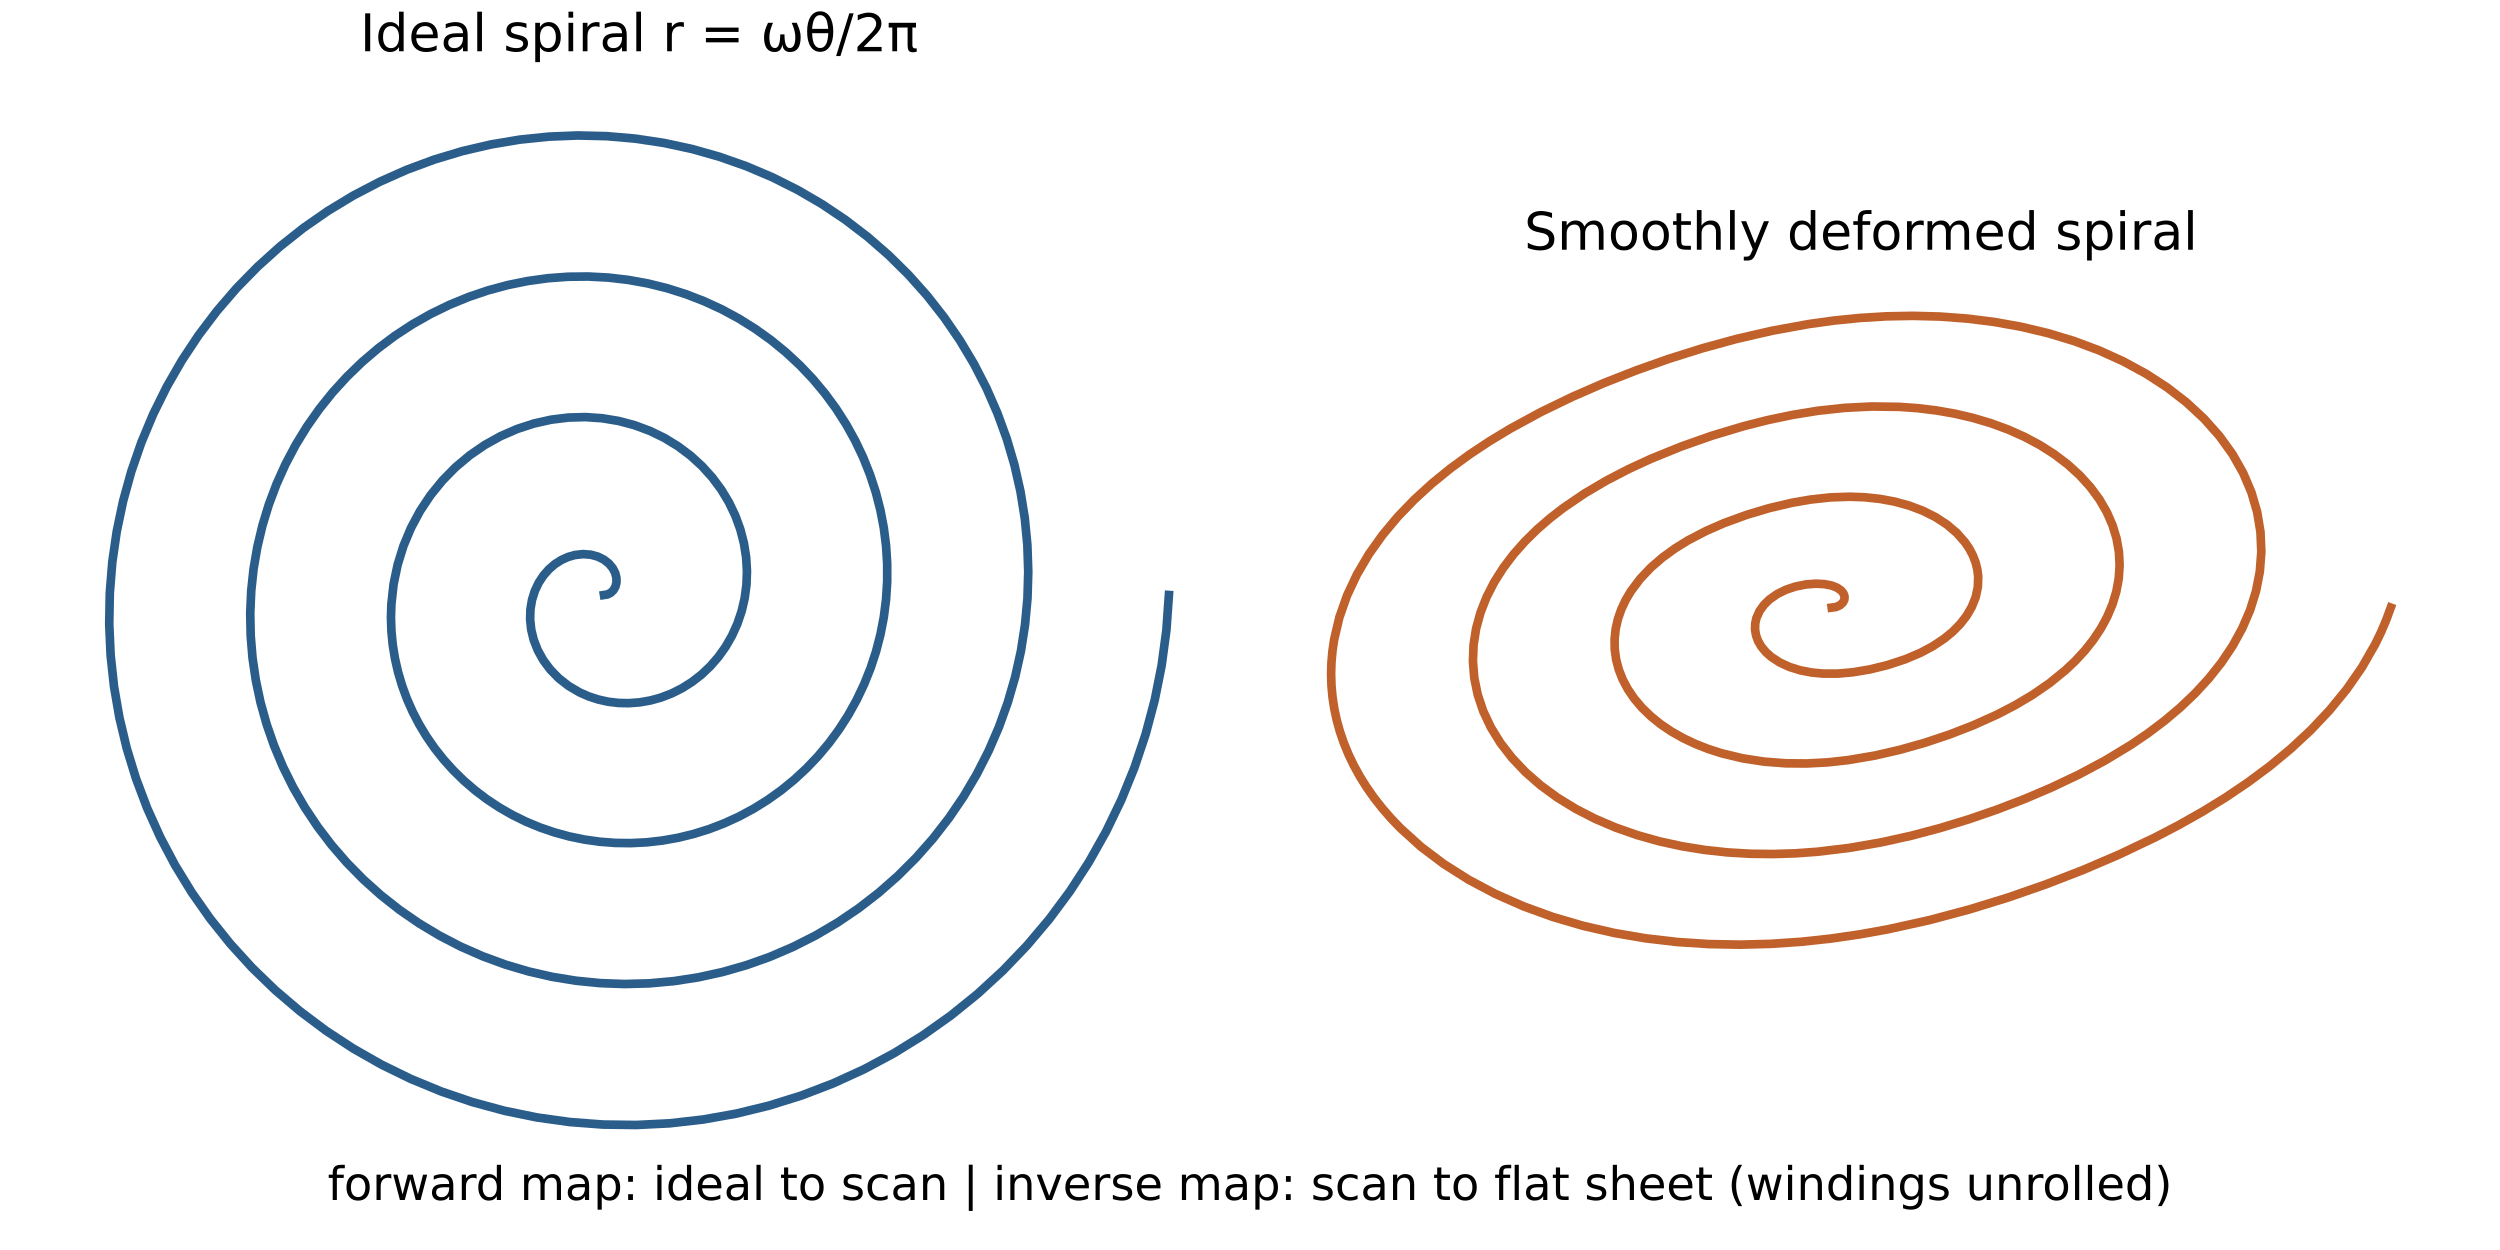
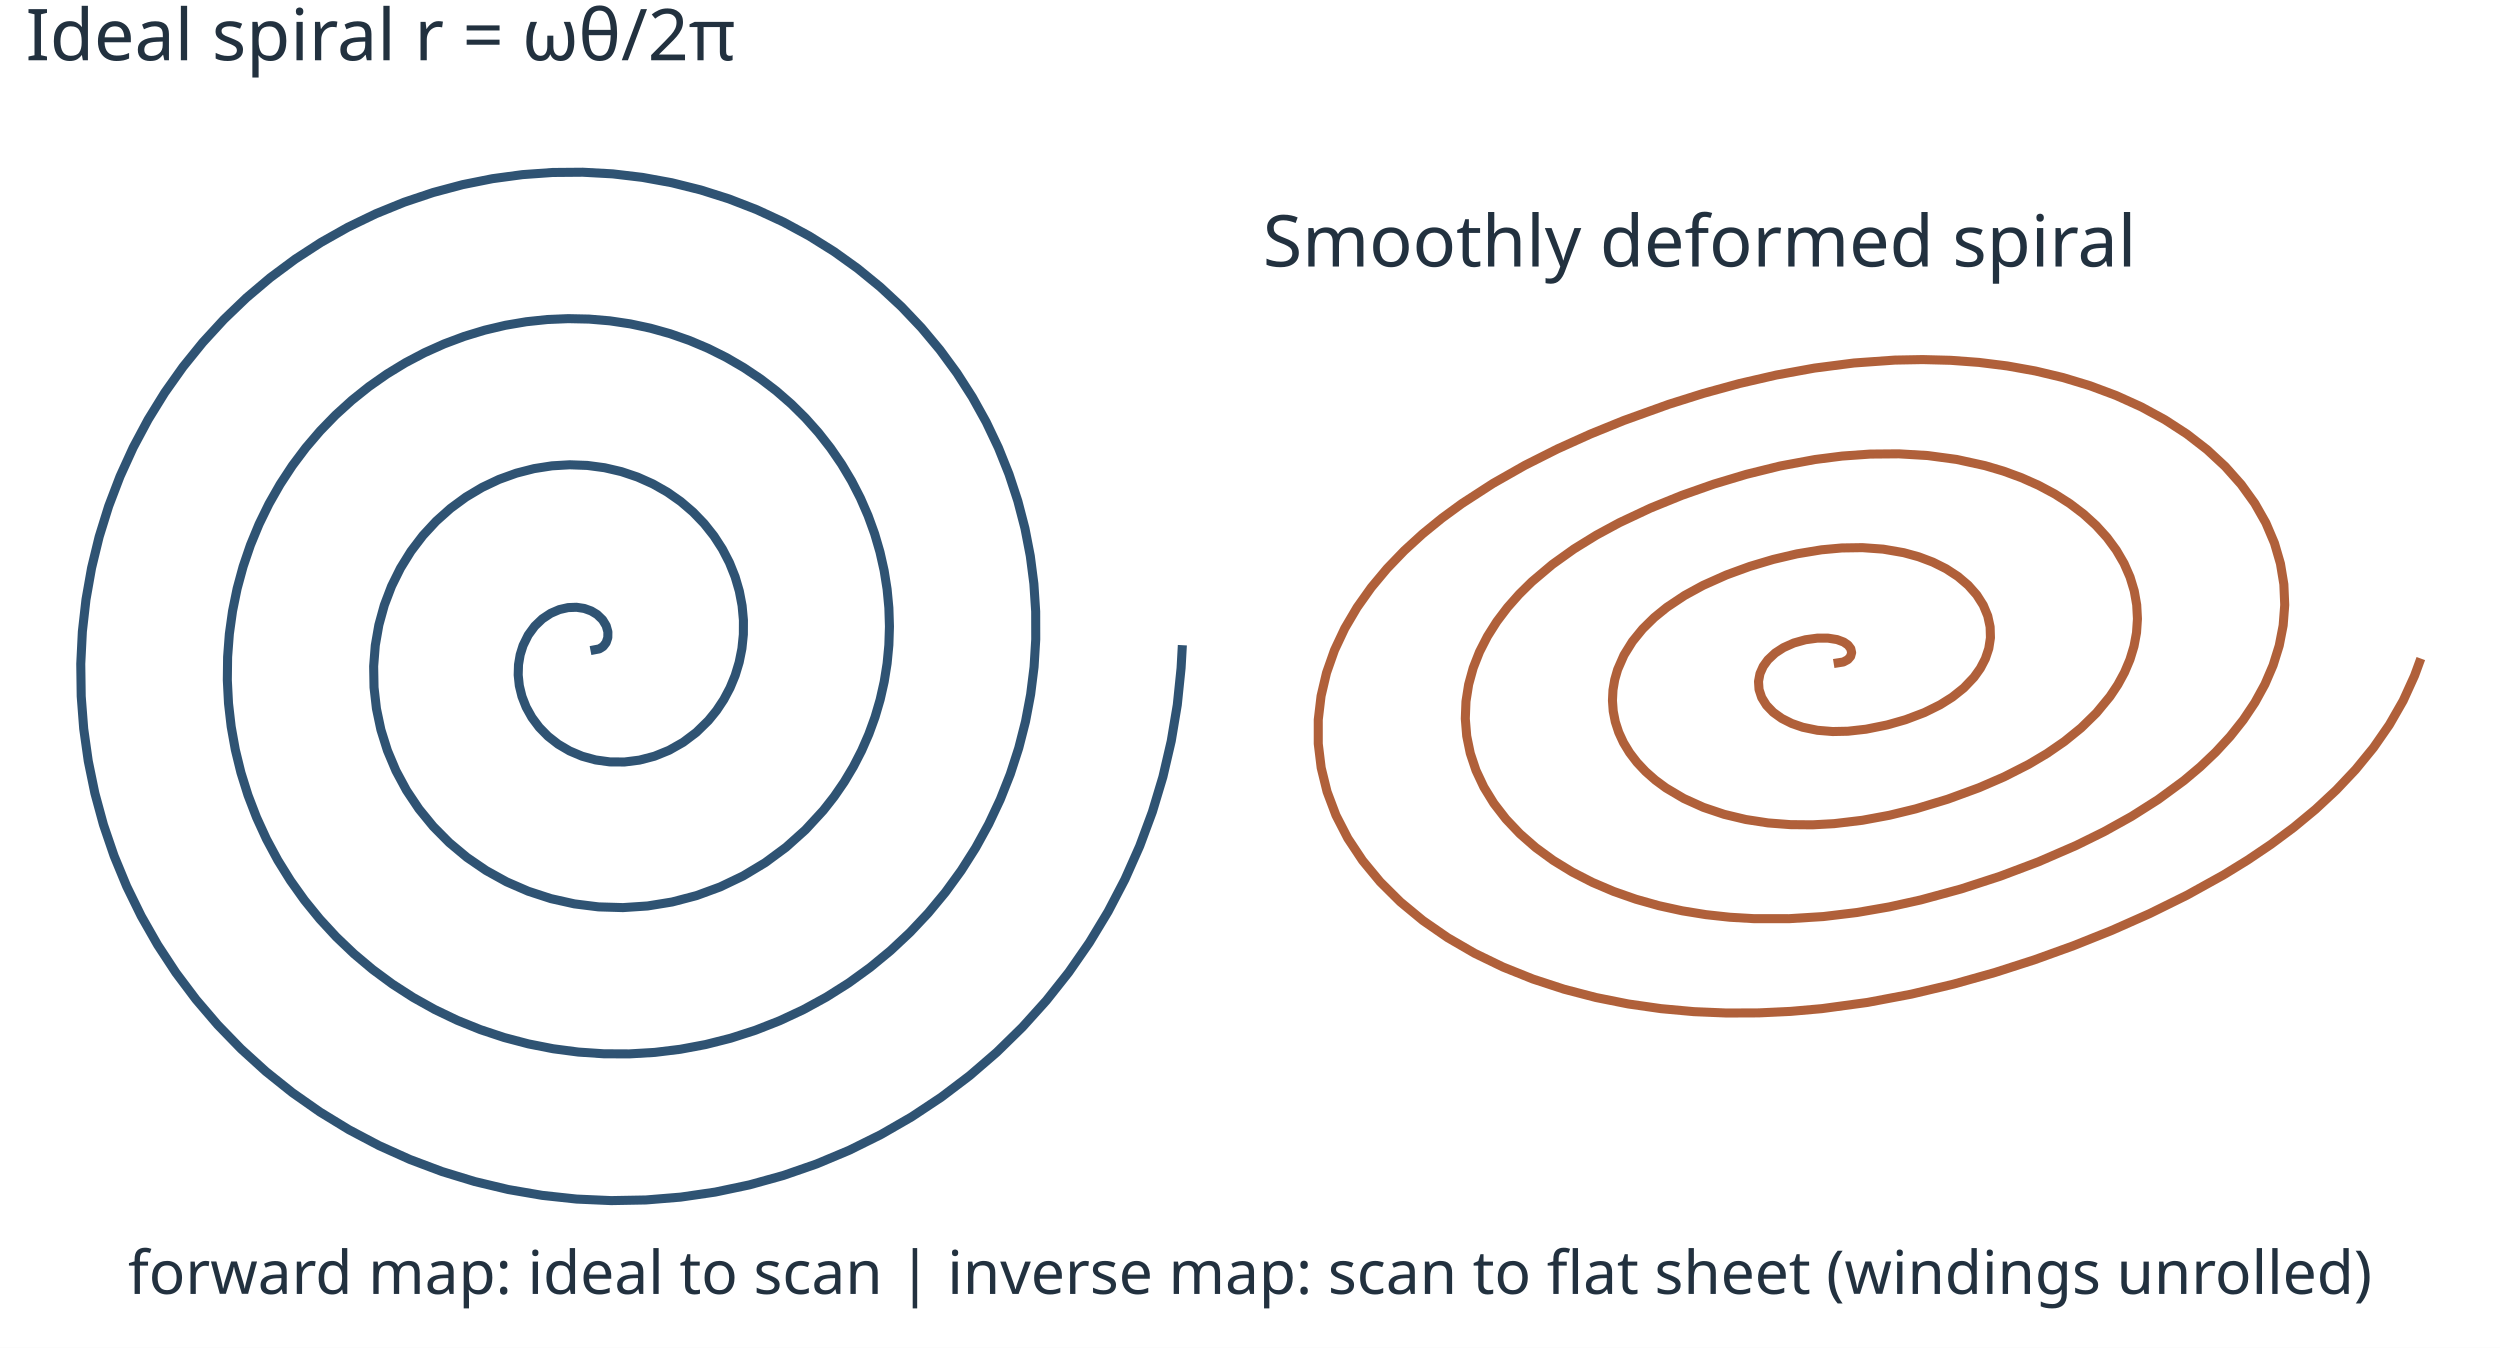
- <svg xmlns="http://www.w3.org/2000/svg" width="432pt" height="216pt" viewBox="0 0 432 216" version="1.1">
+ <svg xmlns="http://www.w3.org/2000/svg" width="331.2pt" height="178.56pt" viewBox="0 0 331.2 178.56" version="1.1">
  <defs>
    <style type="text/css">*{stroke-linejoin: round; stroke-linecap: butt}</style>
  </defs>
  <g id="figure_1">
    <g id="patch_1">
-       <path d="M 0 216  L 432 216  L 432 0  L 0 0  z " style="fill: #ffffff" />
+       <path d="M 0 178.56  L 331.2 178.56  L 331.2 0  L 0 0  z " style="fill: #ffffff" />
    </g>
    <g id="axes_1">
      <g id="line2d_1">
-         <path d="M 104.369 102.816  L 104.972 102.72  L 105.531 102.438  L 106.001 101.983  L 106.345 101.378  L 106.527 100.654  L 106.52 99.848  L 106.305 99.003  L 105.872 98.166  L 105.22 97.384  L 104.357 96.707  L 103.304 96.182  L 102.087 95.85  L 100.746 95.75  L 99.323 95.911  L 98.161 96.244  L 97.008 96.764  L 95.893 97.475  L 94.847 98.375  L 93.9 99.455  L 93.08 100.706  L 92.417 102.11  L 91.935 103.648  L 91.658 105.296  L 91.606 107.024  L 91.794 108.803  L 92.233 110.597  L 92.93 112.372  L 93.887 114.09  L 95.1 115.713  L 96.558 117.203  L 98.248 118.525  L 100.149 119.643  L 101.698 120.328  L 103.339 120.868  L 105.058 121.251  L 106.84 121.468  L 108.669 121.509  L 110.526 121.368  L 112.395 121.041  L 114.255 120.524  L 116.088 119.815  L 117.873 118.916  L 119.591 117.83  L 121.222 116.56  L 122.746 115.115  L 124.146 113.503  L 125.402 111.735  L 126.499 109.824  L 127.419 107.785  L 128.148 105.634  L 128.675 103.39  L 128.986 101.071  L 129.074 98.699  L 128.93 96.295  L 128.55 93.883  L 127.931 91.485  L 127.073 89.126  L 125.976 86.83  L 124.647 84.621  L 123.09 82.521  L 121.317 80.556  L 119.338 78.747  L 117.166 77.116  L 114.82 75.682  L 112.315 74.465  L 109.674 73.482  L 106.917 72.747  L 104.069 72.274  L 101.154 72.074  L 98.2 72.155  L 95.232 72.521  L 92.28 73.178  L 89.371 74.124  L 86.535 75.357  L 83.799 76.873  L 81.192 78.662  L 78.742 80.714  L 76.474 83.015  L 74.415 85.548  L 72.588 88.295  L 71.015 91.234  L 69.716 94.341  L 68.709 97.591  L 68.009 100.956  L 67.63 104.406  L 67.559 106.739  L 67.638 109.086  L 67.867 111.439  L 68.248 113.788  L 68.78 116.123  L 69.464 118.434  L 70.298 120.711  L 71.282 122.944  L 72.413 125.125  L 73.687 127.242  L 75.102 129.286  L 76.654 131.249  L 78.337 133.12  L 80.146 134.892  L 82.076 136.555  L 84.12 138.102  L 86.27 139.524  L 88.52 140.815  L 90.86 141.967  L 93.284 142.975  L 95.78 143.831  L 98.341 144.532  L 100.956 145.072  L 103.615 145.447  L 106.307 145.655  L 109.023 145.691  L 111.751 145.554  L 114.48 145.243  L 117.199 144.757  L 119.896 144.096  L 122.561 143.261  L 125.182 142.254  L 127.748 141.076  L 130.247 139.73  L 132.669 138.221  L 135.003 136.553  L 137.239 134.731  L 139.366 132.76  L 141.375 130.647  L 143.255 128.4  L 144.999 126.026  L 146.597 123.533  L 148.042 120.931  L 149.325 118.229  L 150.441 115.436  L 151.383 112.565  L 152.144 109.624  L 152.722 106.626  L 153.11 103.583  L 153.306 100.505  L 153.306 97.406  L 153.11 94.298  L 152.716 91.194  L 152.123 88.105  L 151.332 85.046  L 150.345 82.028  L 149.163 79.064  L 147.789 76.167  L 146.228 73.349  L 144.483 70.623  L 142.56 68  L 140.466 65.492  L 138.206 63.111  L 135.79 60.867  L 133.224 58.77  L 130.519 56.831  L 127.683 55.058  L 124.728 53.461  L 121.663 52.047  L 118.501 50.825  L 115.254 49.8  L 111.933 48.978  L 108.552 48.366  L 105.124 47.966  L 101.662 47.783  L 98.18 47.819  L 94.692 48.076  L 91.213 48.556  L 87.755 49.257  L 84.334 50.179  L 80.963 51.32  L 77.657 52.678  L 74.429 54.248  L 71.294 56.027  L 68.265 58.009  L 65.354 60.187  L 62.575 62.555  L 59.941 65.104  L 57.462 67.826  L 55.15 70.71  L 53.016 73.748  L 51.071 76.927  L 49.322 80.236  L 47.78 83.664  L 46.452 87.195  L 45.345 90.819  L 44.466 94.52  L 43.819 98.284  L 43.41 102.097  L 43.241 105.943  L 43.316 109.808  L 43.635 113.676  L 44.201 117.53  L 45.012 121.357  L 46.067 125.139  L 47.363 128.862  L 48.898 132.51  L 50.667 136.067  L 52.664 139.519  L 54.884 142.851  L 57.319 146.048  L 59.961 149.097  L 62.801 151.983  L 65.828 154.696  L 69.033 157.221  L 72.403 159.548  L 75.927 161.665  L 79.591 163.563  L 83.381 165.232  L 87.283 166.665  L 91.283 167.852  L 95.365 168.788  L 99.512 169.467  L 103.71 169.885  L 107.941 170.038  L 112.188 169.923  L 116.435 169.539  L 120.664 168.886  L 124.859 167.964  L 129.002 166.775  L 133.077 165.322  L 137.065 163.608  L 140.952 161.64  L 144.719 159.423  L 148.352 156.964  L 151.835 154.271  L 155.153 151.354  L 158.291 148.222  L 161.235 144.888  L 163.973 141.362  L 166.492 137.658  L 168.779 133.79  L 170.826 129.771  L 172.621 125.617  L 174.155 121.344  L 175.422 116.967  L 176.413 112.505  L 177.123 107.974  L 177.548 103.391  L 177.683 98.776  L 177.527 94.146  L 177.077 89.52  L 176.335 84.916  L 175.3 80.354  L 173.975 75.85  L 172.364 71.425  L 170.471 67.096  L 168.302 62.882  L 165.864 58.799  L 163.164 54.866  L 160.212 51.098  L 157.019 47.513  L 153.595 44.125  L 149.953 40.949  L 146.105 38.001  L 142.067 35.292  L 137.853 32.835  L 133.478 30.641  L 128.96 28.722  L 124.315 27.087  L 119.562 25.743  L 114.719 24.698  L 109.804 23.958  L 104.837 23.528  L 99.837 23.411  L 94.825 23.611  L 89.82 24.127  L 84.842 24.961  L 79.912 26.109  L 75.049 27.571  L 70.273 29.342  L 65.605 31.416  L 61.063 33.787  L 56.666 36.448  L 52.433 39.389  L 48.382 42.601  L 44.53 46.072  L 40.893 49.789  L 37.488 53.74  L 34.329 57.91  L 31.431 62.284  L 28.807 66.844  L 26.468 71.575  L 24.426 76.458  L 22.69 81.474  L 21.27 86.605  L 20.173 91.83  L 19.405 97.128  L 18.972 102.48  L 18.875 107.864  L 19.119 113.259  L 19.704 118.643  L 20.63 123.994  L 21.894 129.291  L 23.495 134.513  L 25.426 139.638  L 27.683 144.646  L 30.257 149.514  L 33.142 154.224  L 36.326 158.756  L 39.799 163.09  L 43.548 167.208  L 47.56 171.092  L 51.821 174.725  L 56.314 178.093  L 61.024 181.179  L 65.931 183.97  L 71.019 186.453  L 76.267 188.616  L 81.655 190.45  L 87.164 191.944  L 92.77 193.092  L 98.452 193.887  L 104.189 194.323  L 109.957 194.397  L 115.734 194.107  L 121.496 193.452  L 127.221 192.433  L 132.885 191.051  L 138.466 189.311  L 143.94 187.218  L 149.285 184.777  L 154.48 181.998  L 159.502 178.888  L 164.331 175.46  L 168.947 171.725  L 173.329 167.696  L 177.46 163.388  L 181.321 158.817  L 184.896 154  L 188.168 148.954  L 191.124 143.698  L 193.75 138.253  L 196.033 132.639  L 197.964 126.878  L 199.531 120.992  L 200.728 115.004  L 201.548 108.938  L 201.985 102.816  L 201.985 102.816  " clip-path="url(#p512154cd47)" style="fill: none; stroke: #2b5d8a; stroke-width: 1.5; stroke-linecap: square" />
+         <path d="M 78.82 86.074  L 79.394 85.965  L 79.906 85.644  L 80.299 85.134  L 80.522 84.473  L 80.534 83.709  L 80.308 82.901  L 79.831 82.112  L 79.105 81.41  L 78.324 80.939  L 77.404 80.608  L 76.371 80.452  L 75.258 80.494  L 74.105 80.757  L 72.955 81.252  L 71.852 81.984  L 70.844 82.948  L 69.978 84.132  L 69.297 85.512  L 68.913 86.737  L 68.692 88.05  L 68.65 89.427  L 68.8 90.845  L 69.15 92.274  L 69.706 93.689  L 70.468 95.057  L 71.434 96.351  L 72.596 97.539  L 73.943 98.592  L 75.457 99.483  L 77.12 100.186  L 78.907 100.677  L 80.789 100.937  L 82.738 100.949  L 84.719 100.7  L 86.698 100.185  L 88.637 99.398  L 90.5 98.343  L 92.249 97.026  L 93.848 95.461  L 94.927 94.134  L 95.887 92.686  L 96.715 91.128  L 97.399 89.472  L 97.927 87.731  L 98.29 85.921  L 98.48 84.057  L 98.489 82.157  L 98.312 80.237  L 97.946 78.317  L 97.389 76.415  L 96.641 74.549  L 95.705 72.74  L 94.585 71.007  L 93.286 69.368  L 91.817 67.841  L 90.188 66.445  L 88.409 65.196  L 86.496 64.11  L 84.462 63.201  L 82.324 62.482  L 80.101 61.965  L 77.812 61.66  L 75.476 61.574  L 73.116 61.714  L 70.753 62.083  L 68.41 62.683  L 66.108 63.513  L 63.873 64.572  L 61.724 65.853  L 59.686 67.35  L 57.78 69.052  L 56.026 70.949  L 54.445 73.026  L 53.055 75.268  L 51.872 77.657  L 50.913 80.173  L 50.191 82.796  L 49.718 85.502  L 49.502 88.269  L 49.551 91.07  L 49.871 93.882  L 50.461 96.678  L 51.324 99.43  L 52.455 102.113  L 53.85 104.701  L 55.499 107.167  L 57.393 109.486  L 59.519 111.634  L 61.86 113.587  L 64.399 115.325  L 67.115 116.827  L 69.987 118.074  L 72.991 119.052  L 76.1 119.746  L 79.289 120.144  L 82.529 120.239  L 85.79 120.023  L 89.044 119.495  L 92.259 118.653  L 95.405 117.5  L 98.452 116.042  L 101.371 114.287  L 104.132 112.246  L 106.707 109.935  L 109.07 107.369  L 110.515 105.527  L 111.848 103.587  L 113.061 101.556  L 114.148 99.442  L 115.105 97.252  L 115.925 94.994  L 116.604 92.677  L 117.138 90.31  L 117.523 87.902  L 117.756 85.462  L 117.835 83  L 117.757 80.526  L 117.522 78.049  L 117.129 75.581  L 116.577 73.13  L 115.869 70.707  L 115.004 68.322  L 113.986 65.986  L 112.816 63.708  L 111.498 61.498  L 110.036 59.366  L 108.435 57.32  L 106.7 55.371  L 104.836 53.527  L 102.85 51.797  L 100.749 50.188  L 98.54 48.708  L 96.232 47.364  L 93.832 46.164  L 91.35 45.113  L 88.796 44.217  L 86.177 43.481  L 83.506 42.909  L 80.792 42.505  L 78.045 42.273  L 75.277 42.214  L 72.499 42.331  L 69.722 42.624  L 66.956 43.095  L 64.214 43.741  L 61.507 44.564  L 58.845 45.56  L 56.241 46.727  L 53.704 48.062  L 51.247 49.561  L 48.879 51.219  L 46.611 53.031  L 44.453 54.99  L 42.414 57.091  L 40.504 59.326  L 38.732 61.687  L 37.106 64.165  L 35.633 66.751  L 34.321 69.436  L 33.177 72.21  L 32.206 75.062  L 31.414 77.982  L 30.806 80.958  L 30.385 83.978  L 30.154 87.031  L 30.116 90.105  L 30.273 93.187  L 30.626 96.265  L 31.175 99.327  L 31.918 102.36  L 32.855 105.352  L 33.984 108.29  L 35.3 111.162  L 36.802 113.957  L 38.482 116.661  L 40.338 119.263  L 42.361 121.753  L 44.546 124.12  L 46.885 126.352  L 49.369 128.44  L 51.99 130.374  L 54.738 132.146  L 57.603 133.746  L 60.574 135.168  L 63.641 136.405  L 66.79 137.449  L 70.012 138.296  L 73.292 138.94  L 76.619 139.378  L 79.978 139.605  L 83.358 139.621  L 86.744 139.422  L 90.123 139.009  L 93.481 138.381  L 96.805 137.54  L 100.08 136.486  L 103.294 135.224  L 106.434 133.757  L 109.485 132.089  L 112.435 130.225  L 115.271 128.171  L 117.982 125.935  L 120.556 123.524  L 122.981 120.947  L 125.246 118.213  L 127.341 115.331  L 129.257 112.312  L 130.985 109.168  L 132.516 105.911  L 133.844 102.552  L 134.961 99.104  L 135.861 95.58  L 136.539 91.995  L 136.992 88.363  L 137.215 84.696  L 137.207 81.011  L 136.966 77.321  L 136.491 73.642  L 135.783 69.988  L 134.842 66.374  L 133.672 62.815  L 132.275 59.326  L 130.656 55.92  L 128.82 52.612  L 126.772 49.417  L 124.519 46.347  L 122.07 43.416  L 119.432 40.636  L 116.616 38.02  L 113.63 35.578  L 110.487 33.323  L 107.197 31.263  L 103.774 29.41  L 100.229 27.77  L 96.577 26.353  L 92.831 25.165  L 89.005 24.212  L 85.115 23.501  L 81.176 23.034  L 77.203 22.816  L 73.212 22.849  L 69.219 23.134  L 65.24 23.672  L 61.29 24.462  L 57.386 25.503  L 53.544 26.791  L 49.78 28.323  L 46.108 30.095  L 42.545 32.101  L 39.105 34.334  L 35.803 36.786  L 32.652 39.45  L 29.667 42.315  L 26.86 45.372  L 24.243 48.609  L 21.828 52.014  L 19.627 55.576  L 17.648 59.279  L 15.902 63.111  L 14.396 67.057  L 13.138 71.102  L 12.134 75.23  L 11.391 79.425  L 10.911 83.67  L 10.7 87.95  L 10.759 92.246  L 11.089 96.543  L 11.691 100.822  L 12.564 105.067  L 13.705 109.26  L 15.113 113.385  L 16.782 117.424  L 18.708 121.36  L 20.884 125.179  L 23.303 128.863  L 25.956 132.397  L 28.835 135.766  L 31.929 138.956  L 35.226 141.953  L 38.716 144.744  L 42.384 147.316  L 46.217 149.659  L 50.202 151.762  L 54.322 153.614  L 58.561 155.207  L 62.905 156.534  L 67.335 157.588  L 71.835 158.362  L 76.387 158.853  L 80.973 159.056  L 85.575 158.971  L 90.175 158.594  L 94.754 157.927  L 99.294 156.97  L 103.776 155.726  L 108.183 154.198  L 112.496 152.391  L 116.697 150.31  L 120.77 147.963  L 124.697 145.357  L 128.462 142.502  L 132.049 139.407  L 135.442 136.084  L 138.628 132.545  L 141.592 128.803  L 144.322 124.871  L 146.805 120.765  L 149.03 116.499  L 150.987 112.091  L 152.667 107.557  L 154.062 102.914  L 155.164 98.181  L 155.968 93.376  L 156.469 88.517  L 156.605 86.074  L 156.605 86.074  " clip-path="url(#p88e21c9375)" style="fill: none; stroke: #2f5373; stroke-width: 1.2; stroke-linecap: square" />
      </g>
      <g id="text_1">
-         <text style="font-size: 9px; font-family: 'DejaVu Sans'; text-anchor: middle" x="110.43" y="8.862" transform="rotate(-0 110.43 8.861575)">Ideal spiral r = ωθ/2π</text>
+         <text style="font-size: 9.5px; font-family: 'EB Garamond'; text-anchor: start; fill: #22313f" x="3.4" y="7.988" transform="rotate(-0 3.4 7.988396)">Ideal spiral r = ωθ/2π</text>
      </g>
    </g>
    <g id="axes_2">
      <g id="line2d_2">
-         <path d="M 316.515 104.993  L 317.251 104.894  L 317.935 104.594  L 318.459 104.118  L 318.706 103.623  L 318.741 103.083  L 318.554 102.543  L 318.155 102.045  L 317.435 101.545  L 316.504 101.179  L 315.218 100.928  L 313.752 100.861  L 312.101 100.986  L 310.261 101.351  L 308.567 101.923  L 307.139 102.629  L 305.785 103.573  L 304.829 104.505  L 304.052 105.584  L 303.514 106.79  L 303.301 107.756  L 303.27 108.756  L 303.434 109.767  L 303.797 110.769  L 304.36 111.737  L 305.114 112.651  L 306.044 113.491  L 307.526 114.466  L 309.232 115.252  L 311.099 115.834  L 313.067 116.213  L 315.086 116.4  L 317.624 116.397  L 320.145 116.173  L 323.15 115.667  L 326.178 114.922  L 329.271 113.906  L 331.892 112.79  L 333.976 111.677  L 335.988 110.337  L 337.404 109.172  L 338.695 107.866  L 339.819 106.425  L 340.734 104.858  L 341.398 103.185  L 341.774 101.43  L 341.832 99.623  L 341.683 98.407  L 341.381 97.195  L 340.923 95.999  L 340.311 94.83  L 339.549 93.699  L 338.135 92.097  L 336.424 90.639  L 334.451 89.352  L 332.26 88.257  L 329.899 87.366  L 327.415 86.684  L 324.855 86.209  L 322.261 85.93  L 319.666 85.833  L 316.25 85.954  L 312.916 86.316  L 309.67 86.876  L 305.715 87.806  L 301.82 88.968  L 297.936 90.385  L 294.827 91.744  L 291.743 93.35  L 289.482 94.743  L 287.307 96.316  L 285.265 98.079  L 283.412 100.035  L 281.807 102.178  L 280.905 103.703  L 280.158 105.297  L 279.583 106.951  L 279.194 108.654  L 279.003 110.394  L 279.023 112.156  L 279.259 113.925  L 279.718 115.685  L 280.4 117.419  L 281.302 119.112  L 282.421 120.746  L 283.746 122.307  L 285.268 123.78  L 286.97 125.153  L 288.838 126.414  L 290.851 127.553  L 292.991 128.565  L 295.236 129.444  L 297.565 130.187  L 301.172 131.048  L 304.857 131.613  L 308.56 131.898  L 312.235 131.929  L 315.847 131.734  L 319.372 131.344  L 323.928 130.571  L 328.329 129.56  L 332.61 128.348  L 336.816 126.944  L 340.982 125.33  L 345.122 123.466  L 348.195 121.87  L 351.213 120.078  L 354.134 118.066  L 356.902 115.818  L 358.631 114.183  L 360.24 112.439  L 361.707 110.587  L 363.009 108.634  L 364.122 106.586  L 365.024 104.453  L 365.695 102.248  L 366.116 99.987  L 366.271 97.685  L 366.148 95.363  L 365.738 93.04  L 365.038 90.737  L 364.046 88.476  L 362.768 86.278  L 361.211 84.164  L 359.389 82.153  L 357.317 80.265  L 355.016 78.514  L 352.508 76.915  L 349.82 75.479  L 346.976 74.214  L 344.006 73.125  L 340.936 72.214  L 337.794 71.482  L 334.606 70.924  L 331.396 70.535  L 328.185 70.306  L 323.407 70.242  L 318.719 70.48  L 314.152 70.978  L 309.721 71.696  L 305.425 72.599  L 301.251 73.658  L 295.836 75.285  L 290.54 77.147  L 285.315 79.267  L 281.434 81.056  L 277.594 83.046  L 273.824 85.268  L 270.171 87.752  L 267.831 89.564  L 265.594 91.507  L 263.485 93.584  L 261.532 95.793  L 259.761 98.131  L 258.203 100.592  L 256.886 103.165  L 255.835 105.838  L 255.077 108.595  L 254.633 111.415  L 254.522 114.279  L 254.757 117.161  L 255.347 120.038  L 256.298 122.882  L 257.608 125.668  L 259.271 128.368  L 261.273 130.958  L 263.6 133.414  L 266.228 135.713  L 269.133 137.837  L 272.286 139.769  L 275.654 141.497  L 279.204 143.01  L 282.902 144.304  L 286.714 145.376  L 290.605 146.228  L 294.545 146.865  L 298.503 147.295  L 302.454 147.528  L 306.374 147.577  L 310.246 147.456  L 314.054 147.18  L 319.629 146.508  L 325.023 145.572  L 330.241 144.416  L 335.3 143.072  L 340.227 141.565  L 345.054 139.902  L 349.809 138.078  L 354.511 136.076  L 359.165 133.868  L 363.758 131.419  L 368.254 128.695  L 371.172 126.708  L 374 124.574  L 376.713 122.288  L 379.282 119.846  L 381.675 117.247  L 383.86 114.494  L 385.803 111.594  L 387.469 108.556  L 388.826 105.396  L 389.844 102.131  L 390.495 98.783  L 390.757 95.377  L 390.61 91.939  L 390.043 88.5  L 389.047 85.09  L 387.623 81.74  L 385.777 78.482  L 383.519 75.348  L 380.869 72.365  L 377.851 69.56  L 374.494 66.959  L 370.831 64.58  L 366.899 62.442  L 362.738 60.556  L 358.389 58.931  L 353.892 57.57  L 349.289 56.473  L 344.618 55.636  L 339.916 55.049  L 335.215 54.701  L 330.545 54.579  L 325.928 54.665  L 321.384 54.942  L 316.928 55.391  L 312.566 55.995  L 306.212 57.152  L 300.075 58.566  L 294.135 60.195  L 288.357 62.013  L 282.705 64.012  L 277.146 66.196  L 271.657 68.588  L 266.232 71.218  L 260.888 74.128  L 257.389 76.244  L 253.964 78.514  L 250.634 80.95  L 247.429 83.558  L 244.38 86.345  L 241.522 89.313  L 238.894 92.46  L 236.534 95.78  L 234.482 99.263  L 232.775 102.893  L 231.45 106.652  L 230.541 110.516  L 230.251 112.478  L 230.075 114.457  L 230.015 116.447  L 230.075 118.444  L 230.257 120.446  L 230.56 122.446  L 230.988 124.441  L 231.54 126.426  L 232.217 128.396  L 233.018 130.347  L 233.942 132.275  L 234.989 134.174  L 236.157 136.041  L 237.443 137.871  L 238.845 139.659  L 240.361 141.402  L 241.985 143.096  L 245.548 146.32  L 249.498 149.304  L 253.797 152.026  L 258.4 154.467  L 263.262 156.612  L 268.335 158.453  L 273.571 159.986  L 278.922 161.213  L 284.345 162.139  L 289.796 162.776  L 295.239 163.136  L 300.641 163.238  L 305.974 163.099  L 311.218 162.743  L 316.356 162.188  L 321.379 161.458  L 326.283 160.572  L 333.419 158.991  L 340.312 157.151  L 346.997 155.089  L 353.517 152.821  L 359.913 150.346  L 366.216 147.645  L 372.439 144.684  L 376.538 142.545  L 380.587 140.257  L 384.57 137.807  L 388.466 135.18  L 392.247 132.366  L 395.881 129.355  L 399.331 126.141  L 402.556 122.723  L 405.514 119.103  L 408.161 115.288  L 410.451 111.291  L 411.449 109.229  L 412.342 107.129  L 413.125 104.993  L 413.125 104.993  " clip-path="url(#p14d4418600)" style="fill: none; stroke: #c0612b; stroke-width: 1.5; stroke-linecap: square" />
+         <path d="M 243.522 87.809  L 244.204 87.701  L 244.811 87.379  L 245.169 86.96  L 245.306 86.461  L 245.191 85.941  L 244.829 85.46  L 244.255 85.061  L 243.376 84.732  L 242.169 84.54  L 240.775 84.539  L 239.184 84.755  L 237.644 85.186  L 236.276 85.798  L 235.179 86.511  L 234.21 87.42  L 233.591 88.28  L 233.162 89.241  L 232.967 90.274  L 233.037 91.345  L 233.388 92.411  L 234.02 93.432  L 234.917 94.365  L 236.046 95.177  L 237.365 95.842  L 238.825 96.347  L 240.775 96.749  L 242.788 96.914  L 244.809 96.873  L 247.214 96.605  L 250.01 96.042  L 252.447 95.347  L 254.938 94.404  L 257.024 93.373  L 258.647 92.352  L 260.167 91.139  L 261.511 89.727  L 262.355 88.544  L 263.021 87.266  L 263.476 85.908  L 263.694 84.493  L 263.651 83.046  L 263.336 81.596  L 262.743 80.173  L 261.876 78.809  L 260.75 77.533  L 259.386 76.371  L 257.814 75.346  L 256.068 74.473  L 254.187 73.763  L 252.208 73.22  L 249.48 72.75  L 246.721 72.552  L 243.986 72.594  L 241.311 72.838  L 238.068 73.373  L 234.916 74.113  L 231.813 75.04  L 228.717 76.169  L 225.622 77.552  L 223.177 78.886  L 220.816 80.461  L 219.149 81.814  L 217.617 83.322  L 216.267 84.981  L 215.147 86.781  L 214.304 88.705  L 213.918 90.044  L 213.686 91.417  L 213.618 92.813  L 213.719 94.221  L 213.996 95.629  L 214.45 97.023  L 215.081 98.39  L 215.887 99.717  L 216.862 100.992  L 217.998 102.202  L 219.284 103.337  L 220.708 104.387  L 223.072 105.786  L 225.662 106.956  L 228.422 107.885  L 231.296 108.571  L 234.232 109.021  L 237.183 109.248  L 240.112 109.273  L 242.989 109.117  L 246.719 108.672  L 250.316 108.005  L 253.796 107.158  L 258.028 105.879  L 262.19 104.353  L 265.495 102.921  L 268.766 101.258  L 271.171 99.829  L 273.498 98.226  L 275.704 96.435  L 277.736 94.448  L 279.533 92.267  L 280.57 90.71  L 281.457 89.078  L 282.176 87.379  L 282.711 85.622  L 283.046 83.82  L 283.169 81.986  L 283.071 80.135  L 282.745 78.284  L 282.187 76.449  L 281.397 74.647  L 280.378 72.896  L 279.138 71.211  L 277.685 69.609  L 276.035 68.104  L 274.201 66.709  L 272.203 65.435  L 270.061 64.291  L 267.795 63.283  L 265.428 62.415  L 262.982 61.69  L 259.211 60.866  L 255.38 60.351  L 251.546 60.123  L 247.759 60.156  L 244.054 60.418  L 240.45 60.877  L 235.815 61.741  L 231.359 62.84  L 227.044 64.137  L 222.824 65.62  L 218.661 67.309  L 214.543 69.244  L 211.499 70.889  L 208.521 72.727  L 205.652 74.78  L 202.946 77.063  L 201.266 78.718  L 199.709 80.478  L 198.298 82.341  L 197.057 84.302  L 196.007 86.353  L 195.17 88.483  L 194.566 90.679  L 194.212 92.927  L 194.123 95.208  L 194.31 97.505  L 194.781 99.797  L 195.539 102.064  L 196.583 104.283  L 197.907 106.435  L 199.503 108.499  L 201.357 110.456  L 203.451 112.288  L 205.766 113.98  L 208.278 115.52  L 210.962 116.897  L 213.791 118.103  L 216.738 119.133  L 219.775 119.988  L 222.876 120.667  L 226.015 121.174  L 229.169 121.517  L 232.317 121.702  L 236.989 121.709  L 241.561 121.425  L 246.003 120.89  L 250.302 120.144  L 254.46 119.223  L 259.81 117.766  L 264.989 116.081  L 270.052 114.173  L 275.039 112.01  L 278.733 110.19  L 282.372 108.169  L 285.92 105.918  L 289.329 103.412  L 291.49 101.591  L 293.537 99.645  L 295.445 97.574  L 297.186 95.38  L 298.733 93.069  L 300.061 90.648  L 301.142 88.13  L 301.953 85.529  L 302.472 82.861  L 302.681 80.146  L 302.564 77.407  L 302.112 74.666  L 301.319 71.949  L 300.184 69.28  L 298.713 66.684  L 296.914 64.186  L 294.802 61.809  L 292.397 59.575  L 289.722 57.502  L 286.803 55.606  L 283.67 53.902  L 280.354 52.4  L 276.889 51.105  L 273.306 50.02  L 269.638 49.146  L 265.916 48.479  L 262.169 48.011  L 258.423 47.734  L 254.701 47.637  L 251.023 47.705  L 245.617 48.089  L 240.376 48.765  L 235.312 49.687  L 230.422 50.814  L 225.688 52.112  L 221.085 53.561  L 215.097 55.716  L 210.687 57.51  L 206.33 59.476  L 202.026 61.642  L 197.796 64.043  L 193.678 66.71  L 191.025 68.65  L 188.471 70.729  L 186.041 72.95  L 183.765 75.315  L 181.67 77.822  L 179.79 80.468  L 178.154 83.243  L 176.794 86.136  L 175.739 89.131  L 175.014 92.21  L 174.643 95.35  L 174.643 98.528  L 175.03 101.716  L 175.81 104.887  L 176.988 108.012  L 178.559 111.062  L 180.514 114.007  L 182.839 116.821  L 185.512 119.478  L 188.509 121.954  L 191.8 124.23  L 195.351 126.288  L 199.127 128.116  L 203.09 129.705  L 207.202 131.049  L 211.425 132.149  L 215.722 133.006  L 220.058 133.627  L 224.403 134.023  L 228.726 134.205  L 233.006 134.188  L 237.222 133.989  L 241.359 133.624  L 247.398 132.803  L 253.224 131.702  L 258.843 130.369  L 264.277 128.841  L 269.556 127.143  L 274.715 125.281  L 279.785 123.252  L 284.786 121.034  L 289.722 118.598  L 294.577 115.909  L 297.751 113.956  L 300.856 111.863  L 303.868 109.621  L 306.764 107.222  L 309.513 104.661  L 312.083 101.937  L 314.44 99.052  L 316.549 96.012  L 318.374 92.827  L 319.881 89.511  L 320.505 87.809  L 320.505 87.809  " clip-path="url(#p01d553114a)" style="fill: none; stroke: #b0603a; stroke-width: 1.2; stroke-linecap: square" />
      </g>
      <g id="text_2">
-         <text style="font-size: 9px; font-family: 'DejaVu Sans'; text-anchor: middle" x="321.57" y="43.146" transform="rotate(-0 321.57 43.14599)">Smoothly deformed spiral</text>
+         <text style="font-size: 9.5px; font-family: 'EB Garamond'; text-anchor: start; fill: #22313f" x="167.3" y="35.308" transform="rotate(-0 167.3 35.30767)">Smoothly deformed spiral</text>
      </g>
    </g>
    <g id="text_3">
-       <text style="font-size: 8px; font-family: 'DejaVu Sans'; text-anchor: middle" x="216" y="207.36" transform="rotate(-0 216 207.36)">forward map: ideal to scan   |   inverse map: scan to flat sheet (windings unrolled)</text>
+       <text style="font-size: 8px; font-family: 'EB Garamond'; text-anchor: middle; fill: #22313f" x="165.6" y="171.418" transform="rotate(-0 165.6 171.4176)">forward map: ideal to scan   |   inverse map: scan to flat sheet (windings unrolled)</text>
    </g>
  </g>
  <defs>
-     <clipPath id="p512154cd47">
-       <rect x="9.72" y="14.862" width="201.42" height="188.093" />
+     <clipPath id="p88e21c9375">
+       <rect x="3.4" y="15.988" width="160.5" height="149.881" />
    </clipPath>
-     <clipPath id="p14d4418600">
-       <rect x="220.86" y="49.146" width="201.42" height="119.524" />
+     <clipPath id="p01d553114a">
+       <rect x="167.3" y="43.308" width="160.5" height="95.242" />
    </clipPath>
  </defs>
</svg>
